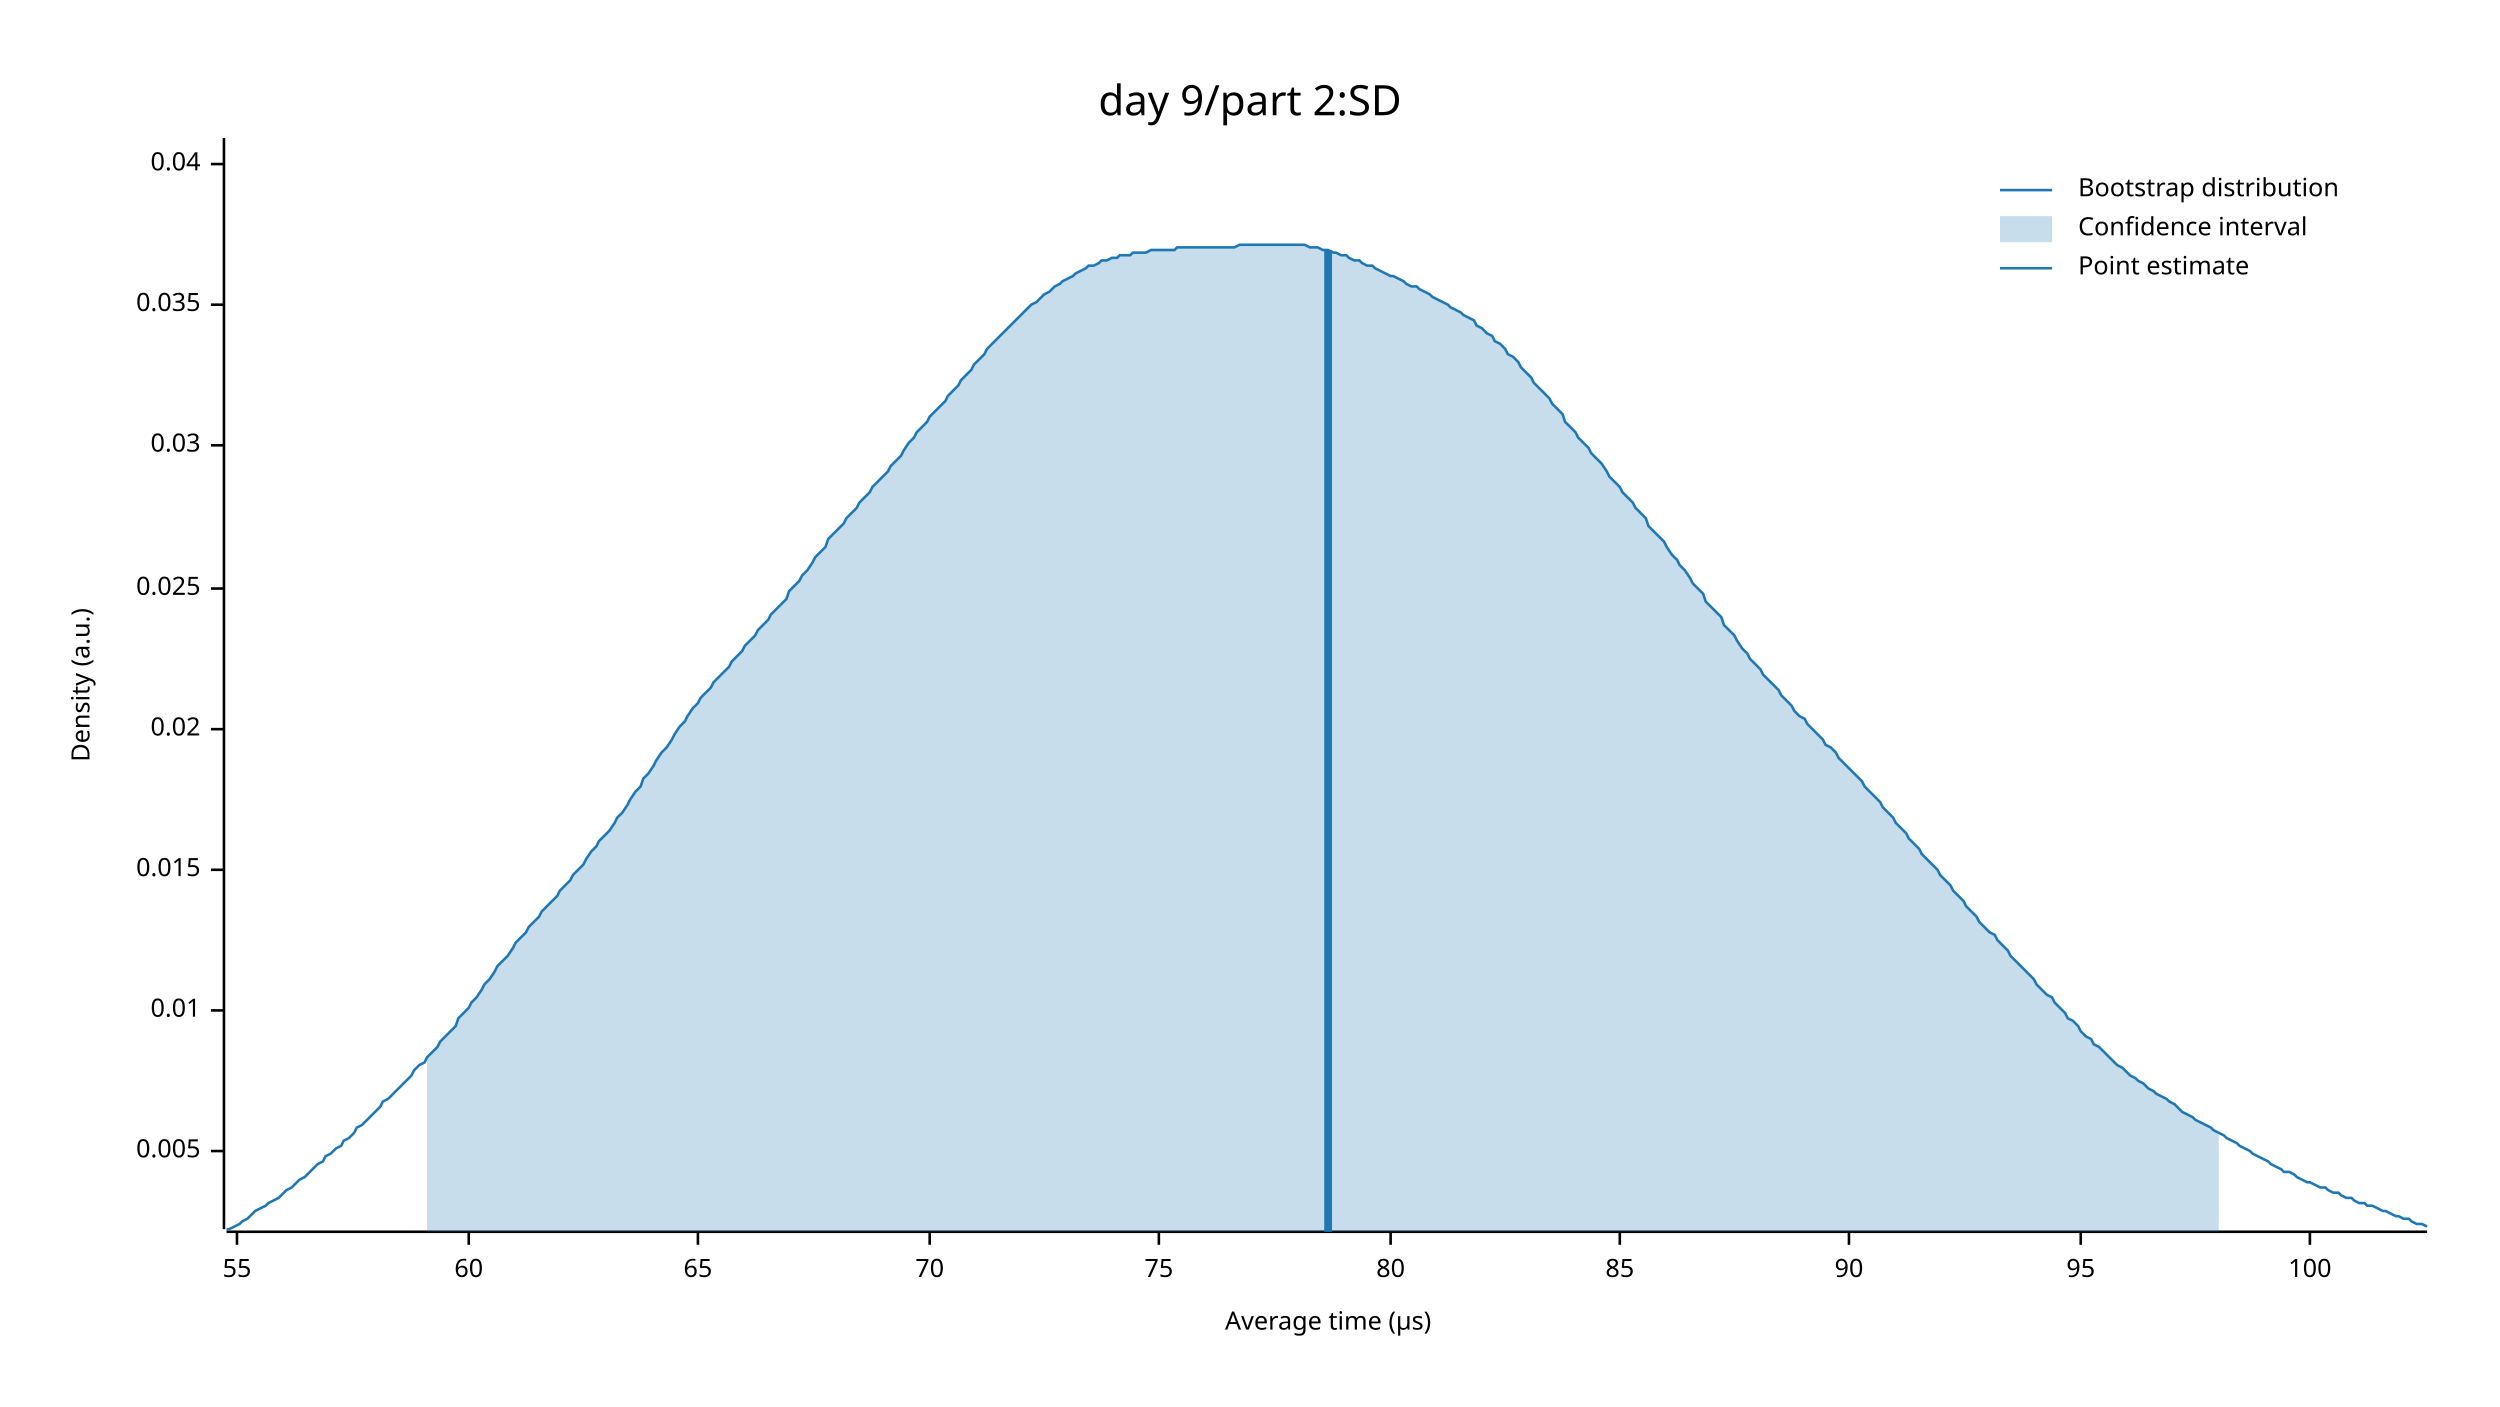
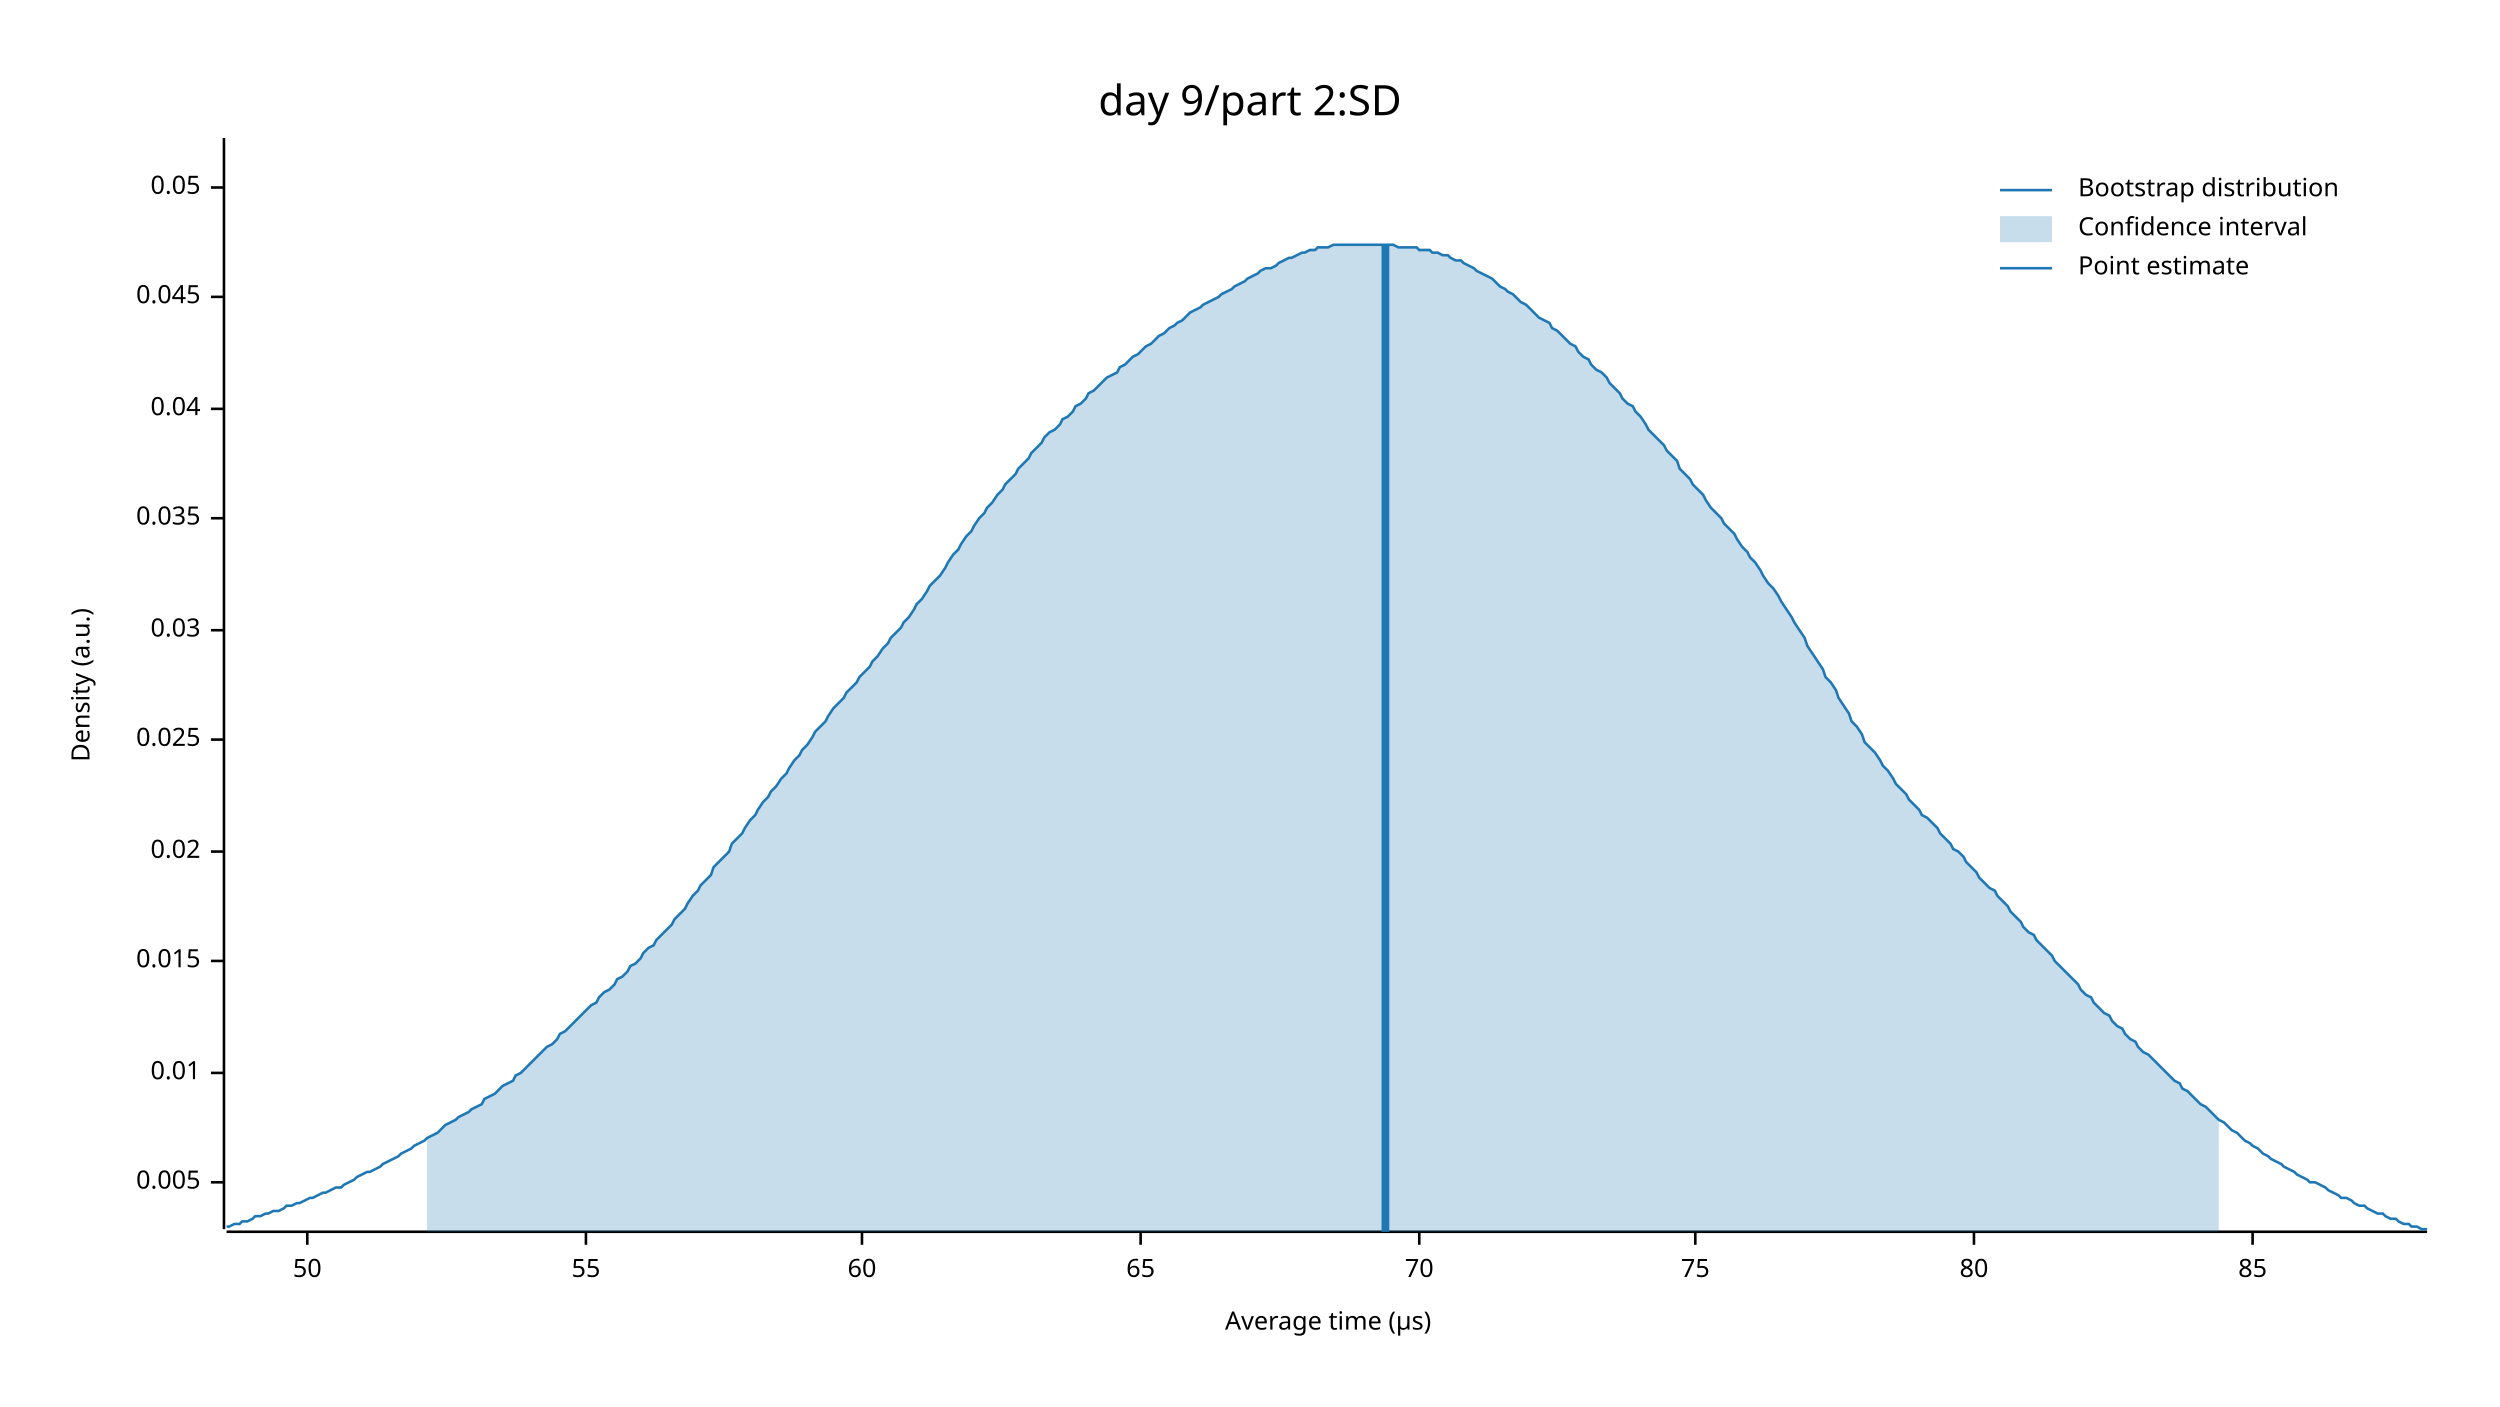
<svg xmlns="http://www.w3.org/2000/svg" width="960" height="540" viewBox="0 0 960 540">
  <text x="480" y="32" dy="0.76em" text-anchor="middle" font-family="sans-serif" font-size="16.129" opacity="1" fill="#000000">
day 9/part 2:SD
</text>
  <text x="27" y="263" dy="0.76em" text-anchor="middle" font-family="sans-serif" font-size="9.677" opacity="1" fill="#000000" transform="rotate(270, 27, 263)">
Density (a.u.)
</text>
  <text x="510" y="513" dy="-0.5ex" text-anchor="middle" font-family="sans-serif" font-size="9.677" opacity="1" fill="#000000">
Average time (µs)
</text>
  <polyline fill="none" opacity="1" stroke="#000000" stroke-width="1" points="86,53 86,472 " />
-   <text x="77" y="442" dy="0.5ex" text-anchor="end" font-family="sans-serif" font-size="9.677" opacity="1" fill="#000000">
+   <text x="77" y="454" dy="0.5ex" text-anchor="end" font-family="sans-serif" font-size="9.677" opacity="1" fill="#000000">
0.005
</text>
-   <polyline fill="none" opacity="1" stroke="#000000" stroke-width="1" points="81,442 86,442 " />
-   <text x="77" y="388" dy="0.5ex" text-anchor="end" font-family="sans-serif" font-size="9.677" opacity="1" fill="#000000">
+   <polyline fill="none" opacity="1" stroke="#000000" stroke-width="1" points="81,454 86,454 " />
+   <text x="77" y="412" dy="0.5ex" text-anchor="end" font-family="sans-serif" font-size="9.677" opacity="1" fill="#000000">
0.01
</text>
-   <polyline fill="none" opacity="1" stroke="#000000" stroke-width="1" points="81,388 86,388 " />
-   <text x="77" y="334" dy="0.5ex" text-anchor="end" font-family="sans-serif" font-size="9.677" opacity="1" fill="#000000">
+   <polyline fill="none" opacity="1" stroke="#000000" stroke-width="1" points="81,412 86,412 " />
+   <text x="77" y="369" dy="0.5ex" text-anchor="end" font-family="sans-serif" font-size="9.677" opacity="1" fill="#000000">
0.015
</text>
-   <polyline fill="none" opacity="1" stroke="#000000" stroke-width="1" points="81,334 86,334 " />
-   <text x="77" y="280" dy="0.5ex" text-anchor="end" font-family="sans-serif" font-size="9.677" opacity="1" fill="#000000">
+   <polyline fill="none" opacity="1" stroke="#000000" stroke-width="1" points="81,369 86,369 " />
+   <text x="77" y="327" dy="0.5ex" text-anchor="end" font-family="sans-serif" font-size="9.677" opacity="1" fill="#000000">
0.02
</text>
-   <polyline fill="none" opacity="1" stroke="#000000" stroke-width="1" points="81,280 86,280 " />
-   <text x="77" y="226" dy="0.5ex" text-anchor="end" font-family="sans-serif" font-size="9.677" opacity="1" fill="#000000">
+   <polyline fill="none" opacity="1" stroke="#000000" stroke-width="1" points="81,327 86,327 " />
+   <text x="77" y="284" dy="0.5ex" text-anchor="end" font-family="sans-serif" font-size="9.677" opacity="1" fill="#000000">
0.025
</text>
-   <polyline fill="none" opacity="1" stroke="#000000" stroke-width="1" points="81,226 86,226 " />
-   <text x="77" y="171" dy="0.5ex" text-anchor="end" font-family="sans-serif" font-size="9.677" opacity="1" fill="#000000">
+   <polyline fill="none" opacity="1" stroke="#000000" stroke-width="1" points="81,284 86,284 " />
+   <text x="77" y="242" dy="0.5ex" text-anchor="end" font-family="sans-serif" font-size="9.677" opacity="1" fill="#000000">
0.03
</text>
-   <polyline fill="none" opacity="1" stroke="#000000" stroke-width="1" points="81,171 86,171 " />
-   <text x="77" y="117" dy="0.5ex" text-anchor="end" font-family="sans-serif" font-size="9.677" opacity="1" fill="#000000">
+   <polyline fill="none" opacity="1" stroke="#000000" stroke-width="1" points="81,242 86,242 " />
+   <text x="77" y="199" dy="0.5ex" text-anchor="end" font-family="sans-serif" font-size="9.677" opacity="1" fill="#000000">
0.035
</text>
-   <polyline fill="none" opacity="1" stroke="#000000" stroke-width="1" points="81,117 86,117 " />
-   <text x="77" y="63" dy="0.5ex" text-anchor="end" font-family="sans-serif" font-size="9.677" opacity="1" fill="#000000">
+   <polyline fill="none" opacity="1" stroke="#000000" stroke-width="1" points="81,199 86,199 " />
+   <text x="77" y="157" dy="0.5ex" text-anchor="end" font-family="sans-serif" font-size="9.677" opacity="1" fill="#000000">
0.04
</text>
-   <polyline fill="none" opacity="1" stroke="#000000" stroke-width="1" points="81,63 86,63 " />
+   <polyline fill="none" opacity="1" stroke="#000000" stroke-width="1" points="81,157 86,157 " />
+   <text x="77" y="114" dy="0.5ex" text-anchor="end" font-family="sans-serif" font-size="9.677" opacity="1" fill="#000000">
+ 0.045
+ </text>
+   <polyline fill="none" opacity="1" stroke="#000000" stroke-width="1" points="81,114 86,114 " />
+   <text x="77" y="72" dy="0.5ex" text-anchor="end" font-family="sans-serif" font-size="9.677" opacity="1" fill="#000000">
+ 0.05
+ </text>
+   <polyline fill="none" opacity="1" stroke="#000000" stroke-width="1" points="81,72 86,72 " />
  <polyline fill="none" opacity="1" stroke="#000000" stroke-width="1" points="87,473 932,473 " />
-   <text x="91" y="483" dy="0.76em" text-anchor="middle" font-family="sans-serif" font-size="9.677" opacity="1" fill="#000000">
+   <text x="118" y="483" dy="0.76em" text-anchor="middle" font-family="sans-serif" font-size="9.677" opacity="1" fill="#000000">
+ 50
+ </text>
+   <polyline fill="none" opacity="1" stroke="#000000" stroke-width="1" points="118,473 118,478 " />
+   <text x="225" y="483" dy="0.76em" text-anchor="middle" font-family="sans-serif" font-size="9.677" opacity="1" fill="#000000">
55
</text>
-   <polyline fill="none" opacity="1" stroke="#000000" stroke-width="1" points="91,473 91,478 " />
-   <text x="180" y="483" dy="0.76em" text-anchor="middle" font-family="sans-serif" font-size="9.677" opacity="1" fill="#000000">
+   <polyline fill="none" opacity="1" stroke="#000000" stroke-width="1" points="225,473 225,478 " />
+   <text x="331" y="483" dy="0.76em" text-anchor="middle" font-family="sans-serif" font-size="9.677" opacity="1" fill="#000000">
60
</text>
-   <polyline fill="none" opacity="1" stroke="#000000" stroke-width="1" points="180,473 180,478 " />
-   <text x="268" y="483" dy="0.76em" text-anchor="middle" font-family="sans-serif" font-size="9.677" opacity="1" fill="#000000">
+   <polyline fill="none" opacity="1" stroke="#000000" stroke-width="1" points="331,473 331,478 " />
+   <text x="438" y="483" dy="0.76em" text-anchor="middle" font-family="sans-serif" font-size="9.677" opacity="1" fill="#000000">
65
</text>
-   <polyline fill="none" opacity="1" stroke="#000000" stroke-width="1" points="268,473 268,478 " />
-   <text x="357" y="483" dy="0.76em" text-anchor="middle" font-family="sans-serif" font-size="9.677" opacity="1" fill="#000000">
+   <polyline fill="none" opacity="1" stroke="#000000" stroke-width="1" points="438,473 438,478 " />
+   <text x="545" y="483" dy="0.76em" text-anchor="middle" font-family="sans-serif" font-size="9.677" opacity="1" fill="#000000">
70
</text>
-   <polyline fill="none" opacity="1" stroke="#000000" stroke-width="1" points="357,473 357,478 " />
-   <text x="445" y="483" dy="0.76em" text-anchor="middle" font-family="sans-serif" font-size="9.677" opacity="1" fill="#000000">
+   <polyline fill="none" opacity="1" stroke="#000000" stroke-width="1" points="545,473 545,478 " />
+   <text x="651" y="483" dy="0.76em" text-anchor="middle" font-family="sans-serif" font-size="9.677" opacity="1" fill="#000000">
75
</text>
-   <polyline fill="none" opacity="1" stroke="#000000" stroke-width="1" points="445,473 445,478 " />
-   <text x="534" y="483" dy="0.76em" text-anchor="middle" font-family="sans-serif" font-size="9.677" opacity="1" fill="#000000">
+   <polyline fill="none" opacity="1" stroke="#000000" stroke-width="1" points="651,473 651,478 " />
+   <text x="758" y="483" dy="0.76em" text-anchor="middle" font-family="sans-serif" font-size="9.677" opacity="1" fill="#000000">
80
</text>
-   <polyline fill="none" opacity="1" stroke="#000000" stroke-width="1" points="534,473 534,478 " />
-   <text x="622" y="483" dy="0.76em" text-anchor="middle" font-family="sans-serif" font-size="9.677" opacity="1" fill="#000000">
+   <polyline fill="none" opacity="1" stroke="#000000" stroke-width="1" points="758,473 758,478 " />
+   <text x="865" y="483" dy="0.76em" text-anchor="middle" font-family="sans-serif" font-size="9.677" opacity="1" fill="#000000">
85
</text>
-   <polyline fill="none" opacity="1" stroke="#000000" stroke-width="1" points="622,473 622,478 " />
-   <text x="710" y="483" dy="0.76em" text-anchor="middle" font-family="sans-serif" font-size="9.677" opacity="1" fill="#000000">
- 90
- </text>
-   <polyline fill="none" opacity="1" stroke="#000000" stroke-width="1" points="710,473 710,478 " />
-   <text x="799" y="483" dy="0.76em" text-anchor="middle" font-family="sans-serif" font-size="9.677" opacity="1" fill="#000000">
- 95
- </text>
-   <polyline fill="none" opacity="1" stroke="#000000" stroke-width="1" points="799,473 799,478 " />
-   <text x="887" y="483" dy="0.76em" text-anchor="middle" font-family="sans-serif" font-size="9.677" opacity="1" fill="#000000">
- 100
- </text>
-   <polyline fill="none" opacity="1" stroke="#000000" stroke-width="1" points="887,473 887,478 " />
-   <polyline fill="none" opacity="1" stroke="#1F78B4" stroke-width="1" points="87,472 88,472 90,471 92,470 93,469 95,468 97,466 98,465 100,464 102,463 103,462 105,461 107,460 109,458 110,457 112,456 114,454 115,453 117,452 119,450 120,449 122,447 124,446 125,444 127,443 129,441 131,440 132,438 134,437 136,435 137,433 139,432 141,430 142,429 144,427 146,425 147,423 149,422 151,420 153,418 154,417 156,415 158,413 159,411 161,409 163,408 164,406 166,404 168,402 169,400 171,398 173,396 175,394 176,391 178,389 180,387 181,385 183,383 185,380 186,378 188,376 190,373 191,371 193,369 195,367 197,364 198,362 200,360 202,358 203,356 205,354 207,352 208,350 210,348 212,346 214,344 215,342 217,340 219,338 220,336 222,334 224,332 225,330 227,327 229,325 230,323 232,321 234,319 236,316 237,314 239,312 241,309 242,307 244,304 246,302 247,299 249,297 251,294 252,292 254,289 256,287 258,284 259,282 261,279 263,277 264,275 266,272 268,270 269,268 271,266 273,264 274,262 276,260 278,258 280,256 281,254 283,252 285,250 286,248 288,246 290,244 291,242 293,240 295,238 296,236 298,234 300,232 302,230 303,227 305,225 307,223 308,221 310,219 312,216 313,214 315,212 317,210 318,207 320,205 322,203 324,201 325,199 327,197 329,195 330,193 332,191 334,189 335,187 337,185 339,183 341,181 342,179 344,177 346,175 347,173 349,170 351,168 352,166 354,164 356,162 357,160 359,158 361,156 363,154 364,152 366,150 368,148 369,146 371,144 373,142 374,140 376,138 378,136 379,134 381,132 383,130 385,128 386,127 388,125 390,123 391,122 393,120 395,118 396,117 398,116 400,114 401,113 403,112 405,110 407,109 408,108 410,107 412,106 413,105 415,104 417,103 418,102 420,102 422,101 423,100 425,100 427,99 429,99 430,98 432,98 434,98 435,97 437,97 439,97 440,97 442,96 444,96 445,96 447,96 449,96 451,96 452,95 454,95 456,95 457,95 459,95 461,95 462,95 464,95 466,95 468,95 469,95 471,95 473,95 474,95 476,94 478,94 479,94 481,94 483,94 484,94 486,94 488,94 490,94 491,94 493,94 495,94 496,94 498,94 500,94 501,94 503,95 505,95 506,95 508,96 510,96 512,97 513,97 515,98 517,98 518,99 520,100 522,100 523,101 525,102 527,102 528,103 530,104 532,105 534,106 535,106 537,107 539,108 540,109 542,110 544,110 545,111 547,112 549,113 550,114 552,115 554,116 556,117 557,118 559,119 561,120 562,121 564,122 566,123 567,125 569,126 571,128 573,129 574,131 576,132 578,134 579,136 581,137 583,139 584,141 586,143 588,145 589,147 591,149 593,151 595,153 596,155 598,157 600,159 601,162 603,164 605,166 606,168 608,170 610,172 611,174 613,176 615,178 617,181 618,183 620,185 622,187 623,189 625,191 627,193 628,195 630,197 632,199 633,202 635,204 637,206 639,208 640,210 642,213 644,215 645,217 647,219 649,222 650,224 652,226 654,228 655,231 657,233 659,235 661,237 662,240 664,242 666,244 667,246 669,249 671,251 672,253 674,255 676,257 677,259 679,261 681,263 683,265 684,267 686,269 688,271 689,273 691,275 693,276 694,278 696,280 698,282 700,284 701,286 703,287 705,289 706,291 708,293 710,295 711,296 713,298 715,300 716,302 718,304 720,306 722,308 723,310 725,312 727,314 728,316 730,318 732,320 733,322 735,324 737,326 738,328 740,330 742,332 744,334 745,336 747,338 749,340 750,342 752,344 754,346 755,348 757,350 759,352 760,354 762,356 764,358 766,359 767,361 769,363 771,365 772,367 774,369 776,371 777,372 779,374 781,376 782,378 784,380 786,382 788,383 789,385 791,387 793,389 794,391 796,392 798,394 799,396 801,398 803,399 804,401 806,402 808,404 810,406 811,407 813,409 815,410 816,411 818,413 820,414 821,415 823,416 825,418 827,419 828,420 830,421 832,422 833,423 835,424 837,426 838,427 840,428 842,429 843,430 845,431 847,432 849,433 850,434 852,435 854,436 855,437 857,438 859,439 860,440 862,441 864,442 865,443 867,444 869,445 871,446 872,447 874,448 876,449 877,450 879,450 881,451 882,452 884,453 886,454 887,454 889,455 891,456 893,456 894,457 896,458 898,458 899,459 901,460 903,460 904,461 906,462 908,462 909,463 911,463 913,464 915,465 916,465 918,466 920,467 921,467 923,468 925,468 926,469 928,470 930,470 932,471 " />
-   <polygon opacity="0.25" fill="#1F78B4" points="164,406 166,404 168,402 169,400 171,398 173,396 175,394 176,391 178,389 180,387 181,385 183,383 185,380 186,378 188,376 190,373 191,371 193,369 195,367 197,364 198,362 200,360 202,358 203,356 205,354 207,352 208,350 210,348 212,346 214,344 215,342 217,340 219,338 220,336 222,334 224,332 225,330 227,327 229,325 230,323 232,321 234,319 236,316 237,314 239,312 241,309 242,307 244,304 246,302 247,299 249,297 251,294 252,292 254,289 256,287 258,284 259,282 261,279 263,277 264,275 266,272 268,270 269,268 271,266 273,264 274,262 276,260 278,258 280,256 281,254 283,252 285,250 286,248 288,246 290,244 291,242 293,240 295,238 296,236 298,234 300,232 302,230 303,227 305,225 307,223 308,221 310,219 312,216 313,214 315,212 317,210 318,207 320,205 322,203 324,201 325,199 327,197 329,195 330,193 332,191 334,189 335,187 337,185 339,183 341,181 342,179 344,177 346,175 347,173 349,170 351,168 352,166 354,164 356,162 357,160 359,158 361,156 363,154 364,152 366,150 368,148 369,146 371,144 373,142 374,140 376,138 378,136 379,134 381,132 383,130 385,128 386,127 388,125 390,123 391,122 393,120 395,118 396,117 398,116 400,114 401,113 403,112 405,110 407,109 408,108 410,107 412,106 413,105 415,104 417,103 418,102 420,102 422,101 423,100 425,100 427,99 429,99 430,98 432,98 434,98 435,97 437,97 439,97 440,97 442,96 444,96 445,96 447,96 449,96 451,96 452,95 454,95 456,95 457,95 459,95 461,95 462,95 464,95 466,95 468,95 469,95 471,95 473,95 474,95 476,94 478,94 479,94 481,94 483,94 484,94 486,94 488,94 490,94 491,94 493,94 495,94 496,94 498,94 500,94 501,94 503,95 505,95 506,95 508,96 510,96 512,97 513,97 515,98 517,98 518,99 520,100 522,100 523,101 525,102 527,102 528,103 530,104 532,105 534,106 535,106 537,107 539,108 540,109 542,110 544,110 545,111 547,112 549,113 550,114 552,115 554,116 556,117 557,118 559,119 561,120 562,121 564,122 566,123 567,125 569,126 571,128 573,129 574,131 576,132 578,134 579,136 581,137 583,139 584,141 586,143 588,145 589,147 591,149 593,151 595,153 596,155 598,157 600,159 601,162 603,164 605,166 606,168 608,170 610,172 611,174 613,176 615,178 617,181 618,183 620,185 622,187 623,189 625,191 627,193 628,195 630,197 632,199 633,202 635,204 637,206 639,208 640,210 642,213 644,215 645,217 647,219 649,222 650,224 652,226 654,228 655,231 657,233 659,235 661,237 662,240 664,242 666,244 667,246 669,249 671,251 672,253 674,255 676,257 677,259 679,261 681,263 683,265 684,267 686,269 688,271 689,273 691,275 693,276 694,278 696,280 698,282 700,284 701,286 703,287 705,289 706,291 708,293 710,295 711,296 713,298 715,300 716,302 718,304 720,306 722,308 723,310 725,312 727,314 728,316 730,318 732,320 733,322 735,324 737,326 738,328 740,330 742,332 744,334 745,336 747,338 749,340 750,342 752,344 754,346 755,348 757,350 759,352 760,354 762,356 764,358 766,359 767,361 769,363 771,365 772,367 774,369 776,371 777,372 779,374 781,376 782,378 784,380 786,382 788,383 789,385 791,387 793,389 794,391 796,392 798,394 799,396 801,398 803,399 804,401 806,402 808,404 810,406 811,407 813,409 815,410 816,411 818,413 820,414 821,415 823,416 825,418 827,419 828,420 830,421 832,422 833,423 835,424 837,426 838,427 840,428 842,429 843,430 845,431 847,432 849,433 850,434 852,435 852,473 164,473 " />
-   <polyline fill="none" opacity="1" stroke="#1F78B4" stroke-width="3" points="510,473 510,96 " />
+   <polyline fill="none" opacity="1" stroke="#000000" stroke-width="1" points="865,473 865,478 " />
+   <polyline fill="none" opacity="1" stroke="#1F78B4" stroke-width="1" points="87,471 88,471 90,470 92,470 93,469 95,469 97,468 98,467 100,467 102,466 103,466 105,465 107,465 109,464 110,463 112,463 114,462 115,462 117,461 119,460 120,460 122,459 124,458 125,458 127,457 129,456 131,456 132,455 134,454 136,453 137,452 139,451 141,450 142,450 144,449 146,448 147,447 149,446 151,445 153,444 154,443 156,442 158,441 159,440 161,439 163,438 164,437 166,436 168,435 169,434 171,432 173,431 175,430 176,429 178,428 180,427 181,426 183,425 185,424 186,422 188,421 190,420 191,419 193,417 195,416 197,415 198,413 200,412 202,410 203,409 205,407 207,405 208,404 210,402 212,401 214,399 215,397 217,396 219,394 220,393 222,391 224,389 225,388 227,386 229,385 230,383 232,381 234,380 236,378 237,376 239,375 241,373 242,371 244,370 246,368 247,366 249,364 251,363 252,361 254,359 256,357 258,355 259,353 261,351 263,349 264,347 266,344 268,342 269,340 271,338 273,336 274,333 276,331 278,329 280,327 281,324 283,322 285,320 286,318 288,315 290,313 291,311 293,308 295,306 296,304 298,302 300,299 302,297 303,295 305,292 307,290 308,288 310,286 312,283 313,281 315,279 317,277 318,275 320,272 322,270 324,268 325,266 327,264 329,262 330,260 332,258 334,256 335,254 337,252 339,249 341,247 342,245 344,243 346,241 347,239 349,237 351,234 352,232 354,230 356,227 357,225 359,223 361,221 363,218 364,216 366,213 368,211 369,209 371,206 373,204 374,202 376,199 378,197 379,195 381,193 383,190 385,188 386,186 388,184 390,182 391,180 393,178 395,176 396,174 398,172 400,170 401,168 403,166 405,165 407,163 408,161 410,160 412,158 413,156 415,155 417,153 418,151 420,150 422,148 423,147 425,145 427,144 429,143 430,141 432,140 434,138 435,137 437,136 439,134 440,133 442,132 444,130 445,129 447,128 449,126 451,125 452,124 454,123 456,121 457,120 459,119 461,118 462,117 464,116 466,115 468,114 469,113 471,112 473,111 474,110 476,109 478,108 479,107 481,106 483,105 484,104 486,103 488,103 490,102 491,101 493,100 495,99 496,99 498,98 500,97 501,97 503,96 505,96 506,95 508,95 510,95 512,94 513,94 515,94 517,94 518,94 520,94 522,94 523,94 525,94 527,94 528,94 530,94 532,94 534,94 535,94 537,95 539,95 540,95 542,95 544,95 545,96 547,96 549,96 550,97 552,97 554,98 556,98 557,99 559,100 561,100 562,101 564,102 566,103 567,104 569,105 571,106 573,107 574,108 576,110 578,111 579,112 581,113 583,115 584,116 586,117 588,119 589,120 591,122 593,123 595,124 596,126 598,127 600,129 601,130 603,132 605,133 606,135 608,137 610,138 611,140 613,142 615,143 617,145 618,147 620,149 622,151 623,153 625,155 627,156 628,158 630,160 632,163 633,165 635,167 637,169 639,171 640,173 642,175 644,177 645,180 647,182 649,184 650,186 652,188 654,190 655,192 657,195 659,197 661,199 662,201 664,203 666,205 667,207 669,210 671,212 672,214 674,216 676,219 677,221 679,224 681,226 683,229 684,231 686,234 688,237 689,239 691,242 693,245 694,248 696,251 698,254 700,257 701,260 703,262 705,265 706,268 708,271 710,274 711,277 713,279 715,282 716,285 718,287 720,289 722,292 723,294 725,296 727,299 728,301 730,303 732,305 733,307 735,309 737,311 738,313 740,314 742,316 744,318 745,320 747,322 749,324 750,326 752,327 754,329 755,331 757,333 759,335 760,337 762,339 764,341 766,342 767,344 769,346 771,348 772,350 774,352 776,354 777,356 779,358 781,359 782,361 784,363 786,365 788,367 789,369 791,371 793,373 794,374 796,376 798,378 799,380 801,382 803,383 804,385 806,387 808,389 810,390 811,392 813,394 815,395 816,397 818,399 820,400 821,402 823,404 825,405 827,407 828,408 830,410 832,412 833,413 835,415 837,416 838,418 840,419 842,421 843,422 845,424 847,425 849,427 850,428 852,430 854,431 855,432 857,434 859,435 860,436 862,438 864,439 865,440 867,441 869,443 871,444 872,445 874,446 876,447 877,448 879,449 881,450 882,451 884,452 886,453 887,454 889,454 891,455 893,456 894,457 896,458 898,459 899,460 901,460 903,461 904,462 906,463 908,463 909,464 911,465 913,466 915,466 916,467 918,468 920,468 921,469 923,470 925,470 926,471 928,471 930,472 932,472 " />
+   <polygon opacity="0.25" fill="#1F78B4" points="164,437 166,436 168,435 169,434 171,432 173,431 175,430 176,429 178,428 180,427 181,426 183,425 185,424 186,422 188,421 190,420 191,419 193,417 195,416 197,415 198,413 200,412 202,410 203,409 205,407 207,405 208,404 210,402 212,401 214,399 215,397 217,396 219,394 220,393 222,391 224,389 225,388 227,386 229,385 230,383 232,381 234,380 236,378 237,376 239,375 241,373 242,371 244,370 246,368 247,366 249,364 251,363 252,361 254,359 256,357 258,355 259,353 261,351 263,349 264,347 266,344 268,342 269,340 271,338 273,336 274,333 276,331 278,329 280,327 281,324 283,322 285,320 286,318 288,315 290,313 291,311 293,308 295,306 296,304 298,302 300,299 302,297 303,295 305,292 307,290 308,288 310,286 312,283 313,281 315,279 317,277 318,275 320,272 322,270 324,268 325,266 327,264 329,262 330,260 332,258 334,256 335,254 337,252 339,249 341,247 342,245 344,243 346,241 347,239 349,237 351,234 352,232 354,230 356,227 357,225 359,223 361,221 363,218 364,216 366,213 368,211 369,209 371,206 373,204 374,202 376,199 378,197 379,195 381,193 383,190 385,188 386,186 388,184 390,182 391,180 393,178 395,176 396,174 398,172 400,170 401,168 403,166 405,165 407,163 408,161 410,160 412,158 413,156 415,155 417,153 418,151 420,150 422,148 423,147 425,145 427,144 429,143 430,141 432,140 434,138 435,137 437,136 439,134 440,133 442,132 444,130 445,129 447,128 449,126 451,125 452,124 454,123 456,121 457,120 459,119 461,118 462,117 464,116 466,115 468,114 469,113 471,112 473,111 474,110 476,109 478,108 479,107 481,106 483,105 484,104 486,103 488,103 490,102 491,101 493,100 495,99 496,99 498,98 500,97 501,97 503,96 505,96 506,95 508,95 510,95 512,94 513,94 515,94 517,94 518,94 520,94 522,94 523,94 525,94 527,94 528,94 530,94 532,94 534,94 535,94 537,95 539,95 540,95 542,95 544,95 545,96 547,96 549,96 550,97 552,97 554,98 556,98 557,99 559,100 561,100 562,101 564,102 566,103 567,104 569,105 571,106 573,107 574,108 576,110 578,111 579,112 581,113 583,115 584,116 586,117 588,119 589,120 591,122 593,123 595,124 596,126 598,127 600,129 601,130 603,132 605,133 606,135 608,137 610,138 611,140 613,142 615,143 617,145 618,147 620,149 622,151 623,153 625,155 627,156 628,158 630,160 632,163 633,165 635,167 637,169 639,171 640,173 642,175 644,177 645,180 647,182 649,184 650,186 652,188 654,190 655,192 657,195 659,197 661,199 662,201 664,203 666,205 667,207 669,210 671,212 672,214 674,216 676,219 677,221 679,224 681,226 683,229 684,231 686,234 688,237 689,239 691,242 693,245 694,248 696,251 698,254 700,257 701,260 703,262 705,265 706,268 708,271 710,274 711,277 713,279 715,282 716,285 718,287 720,289 722,292 723,294 725,296 727,299 728,301 730,303 732,305 733,307 735,309 737,311 738,313 740,314 742,316 744,318 745,320 747,322 749,324 750,326 752,327 754,329 755,331 757,333 759,335 760,337 762,339 764,341 766,342 767,344 769,346 771,348 772,350 774,352 776,354 777,356 779,358 781,359 782,361 784,363 786,365 788,367 789,369 791,371 793,373 794,374 796,376 798,378 799,380 801,382 803,383 804,385 806,387 808,389 810,390 811,392 813,394 815,395 816,397 818,399 820,400 821,402 823,404 825,405 827,407 828,408 830,410 832,412 833,413 835,415 837,416 838,418 840,419 842,421 843,422 845,424 847,425 849,427 850,428 852,430 852,473 164,473 " />
+   <polyline fill="none" opacity="1" stroke="#1F78B4" stroke-width="3" points="532,473 532,94 " />
  <text x="798" y="68" dy="0.76em" text-anchor="start" font-family="sans-serif" font-size="9.677" opacity="1" fill="#000000">
Bootstrap distribution
</text>
  <text x="798" y="83" dy="0.76em" text-anchor="start" font-family="sans-serif" font-size="9.677" opacity="1" fill="#000000">
Confidence interval
</text>
  <text x="798" y="98" dy="0.76em" text-anchor="start" font-family="sans-serif" font-size="9.677" opacity="1" fill="#000000">
Point estimate
</text>
  <polyline fill="none" opacity="1" stroke="#1F78B4" stroke-width="1" points="768,73 788,73 " />
  <rect x="768" y="83" width="20" height="10" opacity="0.25" fill="#1F78B4" stroke="none" />
  <polyline fill="none" opacity="1" stroke="#1F78B4" stroke-width="1" points="768,103 788,103 " />
</svg>
